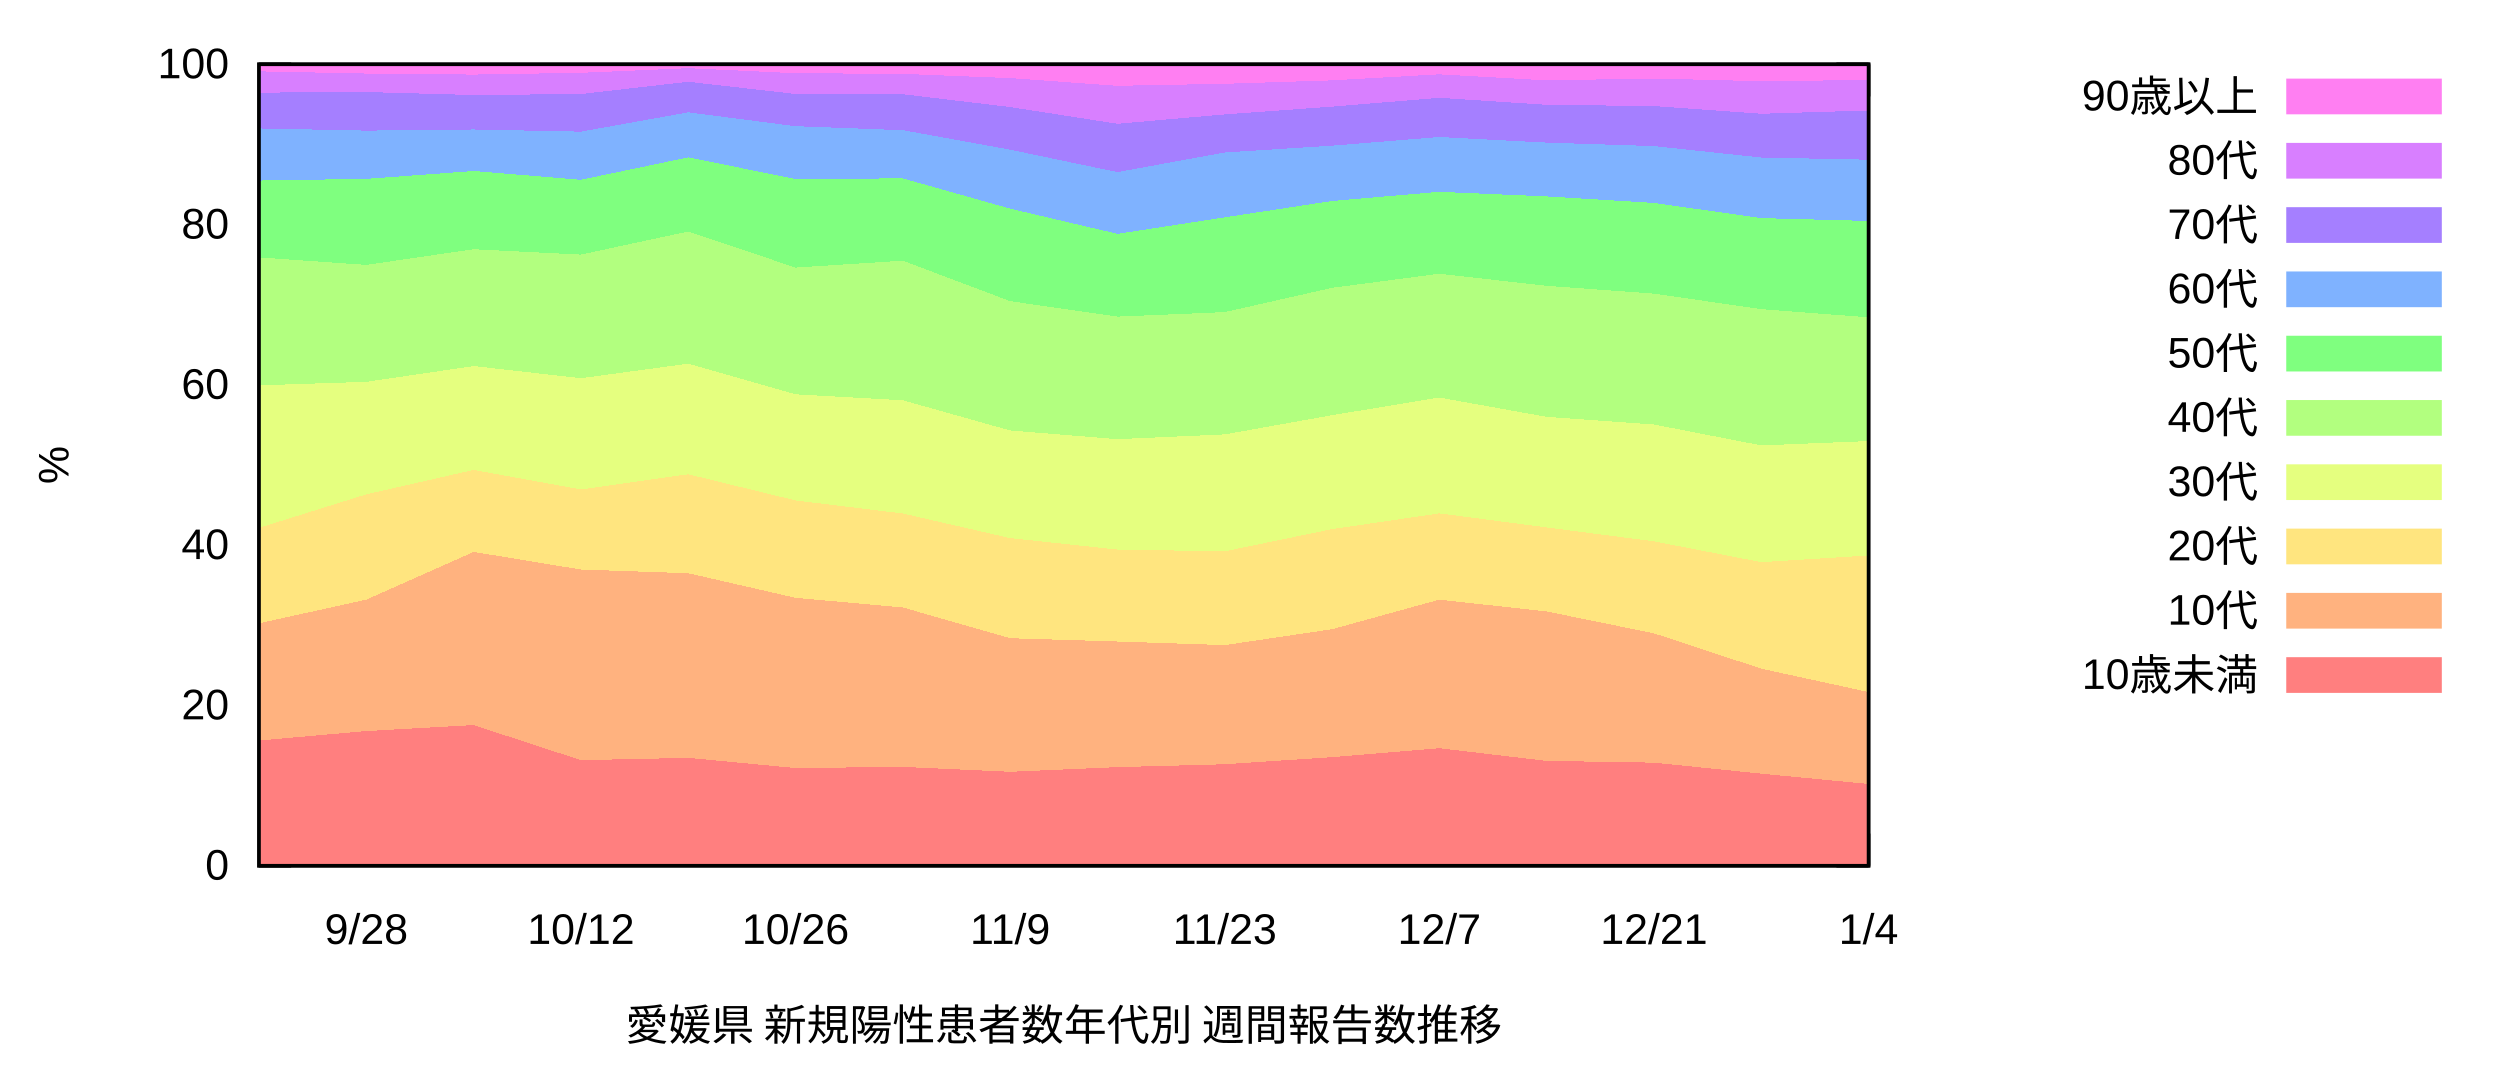
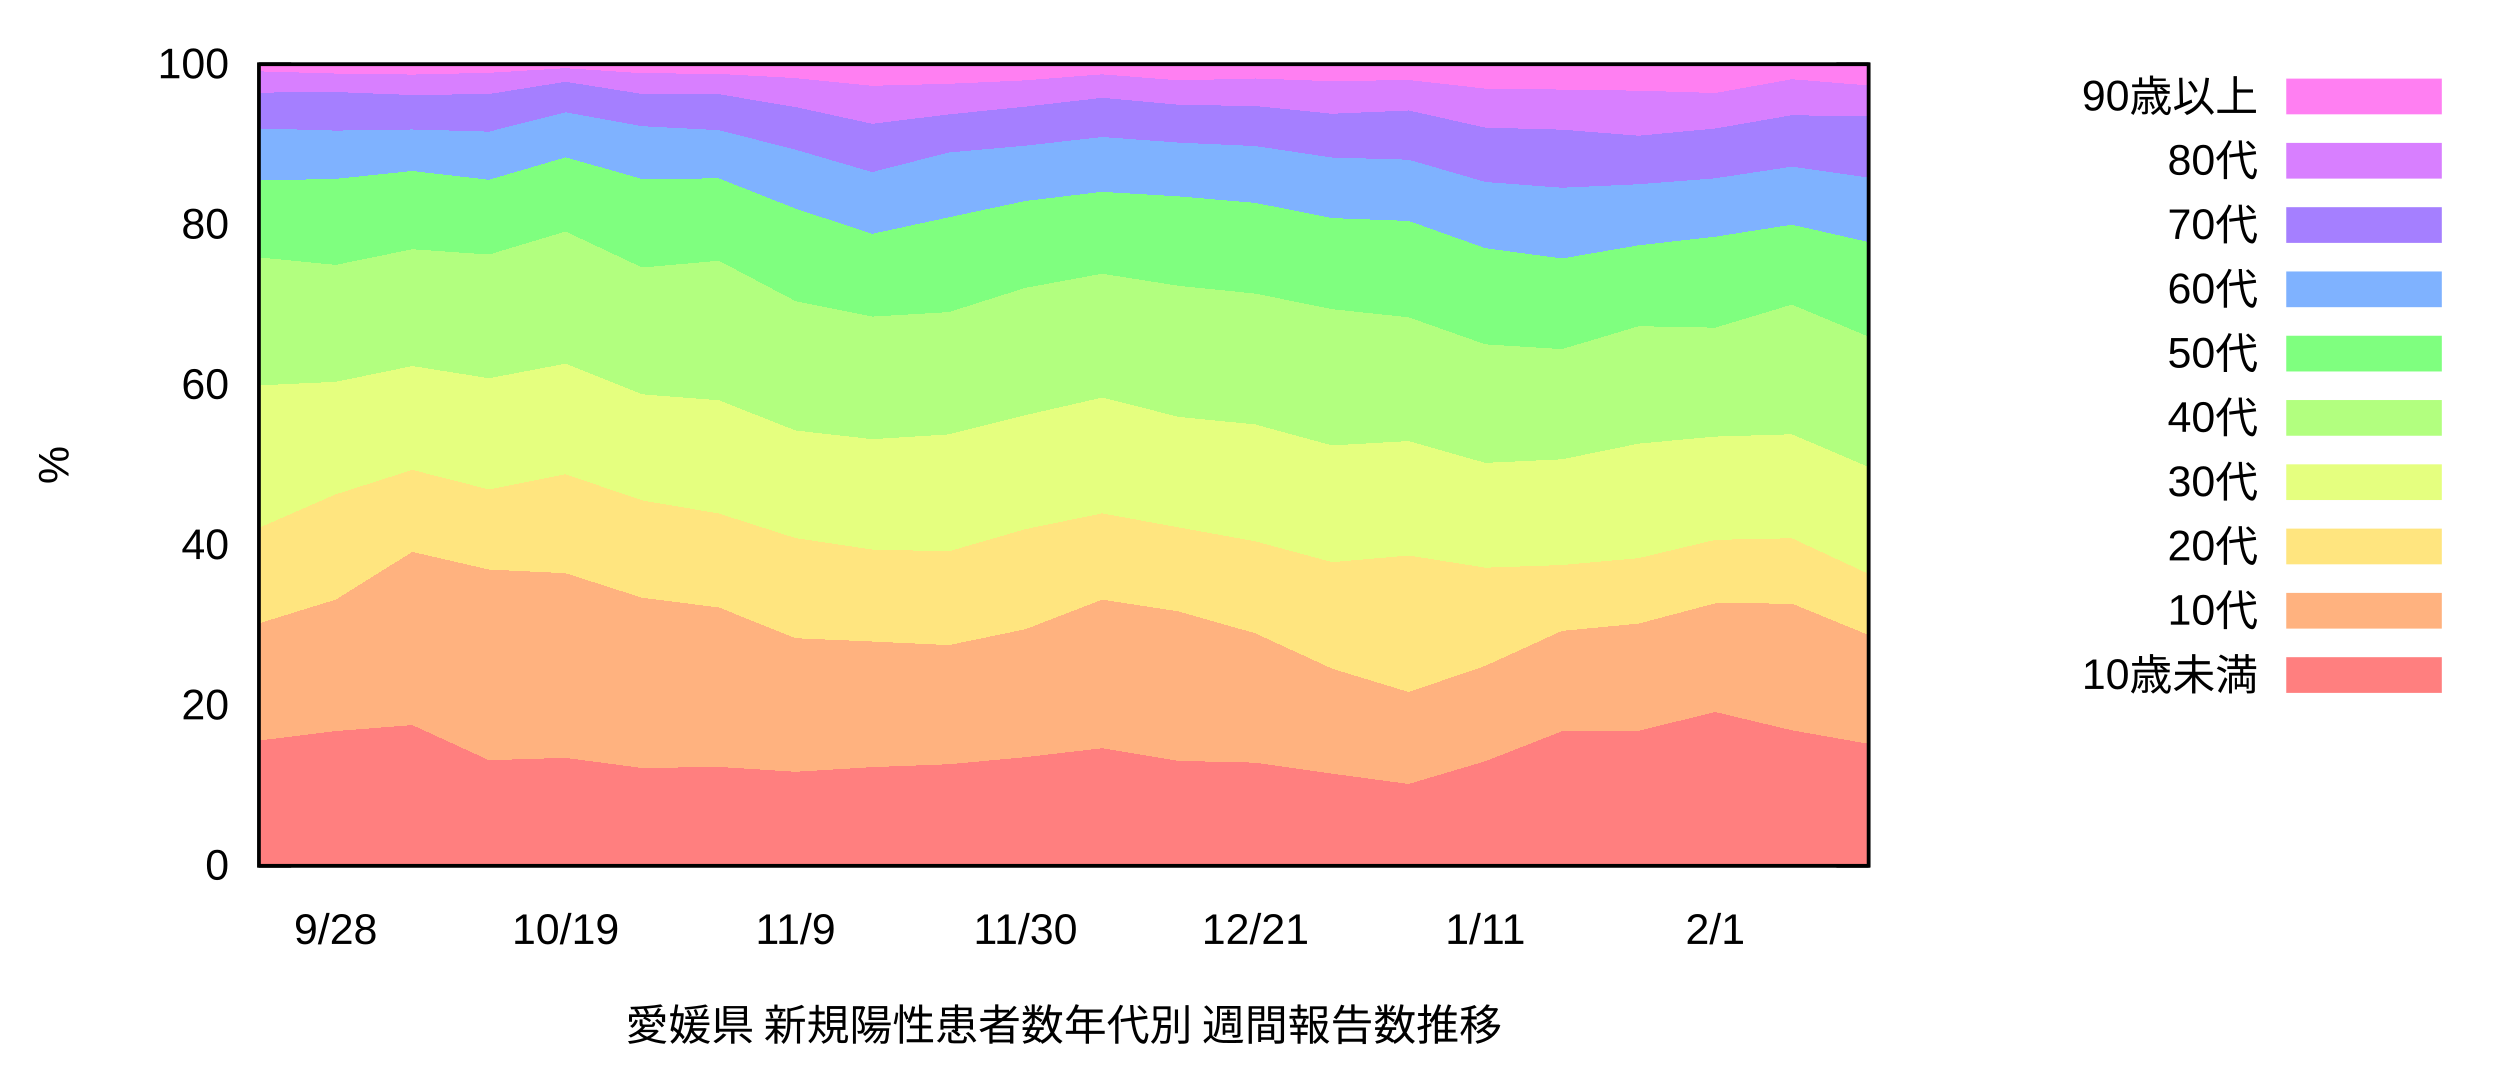
<svg xmlns="http://www.w3.org/2000/svg" xmlns:xlink="http://www.w3.org/1999/xlink" width="700" height="300" viewBox="0 0 700 300">
  <g id="gnuplot_canvas">
    <rect x="0" y="0" width="700" height="300" fill="none" />
    <defs>
      <circle id="gpDot" r="0.5" stroke-width="0.5" stroke="currentColor" />
      <path id="gpPt0" stroke-width="0.222" stroke="currentColor" d="M-1,0 h2 M0,-1 v2" />
      <path id="gpPt1" stroke-width="0.222" stroke="currentColor" d="M-1,-1 L1,1 M1,-1 L-1,1" />
      <path id="gpPt2" stroke-width="0.222" stroke="currentColor" d="M-1,0 L1,0 M0,-1 L0,1 M-1,-1 L1,1 M-1,1 L1,-1" />
      <rect id="gpPt3" stroke-width="0.222" stroke="currentColor" x="-1" y="-1" width="2" height="2" />
      <rect id="gpPt4" stroke-width="0.222" stroke="currentColor" fill="currentColor" x="-1" y="-1" width="2" height="2" />
      <circle id="gpPt5" stroke-width="0.222" stroke="currentColor" cx="0" cy="0" r="1" />
      <use xlink:href="#gpPt5" id="gpPt6" fill="currentColor" stroke="none" />
      <path id="gpPt7" stroke-width="0.222" stroke="currentColor" d="M0,-1.33 L-1.33,0.67 L1.33,0.67 z" />
      <use xlink:href="#gpPt7" id="gpPt8" fill="currentColor" stroke="none" />
      <use xlink:href="#gpPt7" id="gpPt9" stroke="currentColor" transform="rotate(180)" />
      <use xlink:href="#gpPt9" id="gpPt10" fill="currentColor" stroke="none" />
      <use xlink:href="#gpPt3" id="gpPt11" stroke="currentColor" transform="rotate(45)" />
      <use xlink:href="#gpPt11" id="gpPt12" fill="currentColor" stroke="none" />
      <path id="gpPt13" stroke-width="0.222" stroke="currentColor" d="M0,1.330 L1.265,0.411 L0.782,-1.067 L-0.782,-1.076 L-1.265,0.411 z" />
      <use xlink:href="#gpPt13" id="gpPt14" fill="currentColor" stroke="none" />
      <filter id="textbox" filterUnits="objectBoundingBox" x="0" y="0" height="1" width="1">
        <feFlood flood-color="white" flood-opacity="1" result="bgnd" />
        <feComposite in="SourceGraphic" in2="bgnd" operator="atop" />
      </filter>
      <filter id="greybox" filterUnits="objectBoundingBox" x="0" y="0" height="1" width="1">
        <feFlood flood-color="lightgrey" flood-opacity="1" result="grey" />
        <feComposite in="SourceGraphic" in2="grey" operator="atop" />
      </filter>
    </defs>
    <g fill="none" color="white" stroke="currentColor" stroke-width="1.00" stroke-linecap="butt" stroke-linejoin="miter">
</g>
    <g fill="none" color="black" stroke="currentColor" stroke-width="1.00" stroke-linecap="butt" stroke-linejoin="miter">
      <path stroke="black" d="M72.53,242.40 L81.53,242.40 M523.19,242.40 L514.19,242.40  " />
      <g transform="translate(64.14,246.30)" stroke="none" fill="black" font-family="Arial" font-size="12.00" text-anchor="end">
        <text>
          <tspan font-family="Arial"> 0</tspan>
        </text>
      </g>
    </g>
    <g fill="none" color="black" stroke="currentColor" stroke-width="1.00" stroke-linecap="butt" stroke-linejoin="miter">
      <path stroke="black" d="M72.53,197.52 L81.53,197.52 M523.19,197.52 L514.19,197.52  " />
      <g transform="translate(64.14,201.42)" stroke="none" fill="black" font-family="Arial" font-size="12.00" text-anchor="end">
        <text>
          <tspan font-family="Arial"> 20</tspan>
        </text>
      </g>
    </g>
    <g fill="none" color="black" stroke="currentColor" stroke-width="1.00" stroke-linecap="butt" stroke-linejoin="miter">
      <path stroke="black" d="M72.53,152.64 L81.53,152.64 M523.19,152.64 L514.19,152.64  " />
      <g transform="translate(64.14,156.54)" stroke="none" fill="black" font-family="Arial" font-size="12.00" text-anchor="end">
        <text>
          <tspan font-family="Arial"> 40</tspan>
        </text>
      </g>
    </g>
    <g fill="none" color="black" stroke="currentColor" stroke-width="1.00" stroke-linecap="butt" stroke-linejoin="miter">
      <path stroke="black" d="M72.53,107.77 L81.53,107.77 M523.19,107.77 L514.19,107.77  " />
      <g transform="translate(64.14,111.67)" stroke="none" fill="black" font-family="Arial" font-size="12.00" text-anchor="end">
        <text>
          <tspan font-family="Arial"> 60</tspan>
        </text>
      </g>
    </g>
    <g fill="none" color="black" stroke="currentColor" stroke-width="1.00" stroke-linecap="butt" stroke-linejoin="miter">
      <path stroke="black" d="M72.53,62.89 L81.53,62.89 M523.19,62.89 L514.19,62.89  " />
      <g transform="translate(64.14,66.79)" stroke="none" fill="black" font-family="Arial" font-size="12.00" text-anchor="end">
        <text>
          <tspan font-family="Arial"> 80</tspan>
        </text>
      </g>
    </g>
    <g fill="none" color="black" stroke="currentColor" stroke-width="1.00" stroke-linecap="butt" stroke-linejoin="miter">
      <path stroke="black" d="M72.53,18.01 L81.53,18.01 M523.19,18.01 L514.19,18.01  " />
      <g transform="translate(64.14,21.91)" stroke="none" fill="black" font-family="Arial" font-size="12.00" text-anchor="end">
        <text>
          <tspan font-family="Arial"> 100</tspan>
        </text>
      </g>
    </g>
    <g fill="none" color="black" stroke="currentColor" stroke-width="1.00" stroke-linecap="butt" stroke-linejoin="miter">
-       <path stroke="black" d="M102.57,242.40 L102.57,233.40 M102.57,18.01 L102.57,27.01  " />
-       <g transform="translate(102.57,264.30)" stroke="none" fill="black" font-family="Arial" font-size="12.00" text-anchor="middle">
+       <path stroke="black" d="M93.99,242.40 L93.99,233.40 M93.99,18.01 L93.99,27.01  " />
+       <g transform="translate(93.99,264.30)" stroke="none" fill="black" font-family="Arial" font-size="12.00" text-anchor="middle">
        <text>
          <tspan font-family="Arial">9/28</tspan>
        </text>
      </g>
    </g>
    <g fill="none" color="black" stroke="currentColor" stroke-width="1.00" stroke-linecap="butt" stroke-linejoin="miter">
-       <path stroke="black" d="M162.66,242.40 L162.66,233.40 M162.66,18.01 L162.66,27.01  " />
-       <g transform="translate(162.66,264.30)" stroke="none" fill="black" font-family="Arial" font-size="12.00" text-anchor="middle">
-         <text>
-           <tspan font-family="Arial">10/12</tspan>
+       <path stroke="black" d="M158.37,242.40 L158.37,233.40 M158.37,18.01 L158.37,27.01  " />
+       <g transform="translate(158.37,264.30)" stroke="none" fill="black" font-family="Arial" font-size="12.00" text-anchor="middle">
+         <text>
+           <tspan font-family="Arial">10/19</tspan>
        </text>
      </g>
    </g>
    <g fill="none" color="black" stroke="currentColor" stroke-width="1.00" stroke-linecap="butt" stroke-linejoin="miter">
      <path stroke="black" d="M222.75,242.40 L222.75,233.40 M222.75,18.01 L222.75,27.01  " />
      <g transform="translate(222.75,264.30)" stroke="none" fill="black" font-family="Arial" font-size="12.00" text-anchor="middle">
        <text>
-           <tspan font-family="Arial">10/26</tspan>
-         </text>
-       </g>
-     </g>
-     <g fill="none" color="black" stroke="currentColor" stroke-width="1.00" stroke-linecap="butt" stroke-linejoin="miter">
-       <path stroke="black" d="M282.84,242.40 L282.84,233.40 M282.84,18.01 L282.84,27.01  " />
-       <g transform="translate(282.84,264.30)" stroke="none" fill="black" font-family="Arial" font-size="12.00" text-anchor="middle">
-         <text>
          <tspan font-family="Arial">11/9</tspan>
        </text>
      </g>
    </g>
    <g fill="none" color="black" stroke="currentColor" stroke-width="1.00" stroke-linecap="butt" stroke-linejoin="miter">
-       <path stroke="black" d="M342.93,242.40 L342.93,233.40 M342.93,18.01 L342.93,27.01  " />
-       <g transform="translate(342.93,264.30)" stroke="none" fill="black" font-family="Arial" font-size="12.00" text-anchor="middle">
-         <text>
-           <tspan font-family="Arial">11/23</tspan>
-         </text>
-       </g>
-     </g>
-     <g fill="none" color="black" stroke="currentColor" stroke-width="1.00" stroke-linecap="butt" stroke-linejoin="miter">
-       <path stroke="black" d="M403.01,242.40 L403.01,233.40 M403.01,18.01 L403.01,27.01  " />
-       <g transform="translate(403.01,264.30)" stroke="none" fill="black" font-family="Arial" font-size="12.00" text-anchor="middle">
-         <text>
-           <tspan font-family="Arial">12/7</tspan>
-         </text>
-       </g>
-     </g>
-     <g fill="none" color="black" stroke="currentColor" stroke-width="1.00" stroke-linecap="butt" stroke-linejoin="miter">
-       <path stroke="black" d="M463.10,242.40 L463.10,233.40 M463.10,18.01 L463.10,27.01  " />
-       <g transform="translate(463.10,264.30)" stroke="none" fill="black" font-family="Arial" font-size="12.00" text-anchor="middle">
+       <path stroke="black" d="M287.13,242.40 L287.13,233.40 M287.13,18.01 L287.13,27.01  " />
+       <g transform="translate(287.13,264.30)" stroke="none" fill="black" font-family="Arial" font-size="12.00" text-anchor="middle">
+         <text>
+           <tspan font-family="Arial">11/30</tspan>
+         </text>
+       </g>
+     </g>
+     <g fill="none" color="black" stroke="currentColor" stroke-width="1.00" stroke-linecap="butt" stroke-linejoin="miter">
+       <path stroke="black" d="M351.51,242.40 L351.51,233.40 M351.51,18.01 L351.51,27.01  " />
+       <g transform="translate(351.51,264.30)" stroke="none" fill="black" font-family="Arial" font-size="12.00" text-anchor="middle">
        <text>
          <tspan font-family="Arial">12/21</tspan>
        </text>
      </g>
    </g>
    <g fill="none" color="black" stroke="currentColor" stroke-width="1.00" stroke-linecap="butt" stroke-linejoin="miter">
-       <path stroke="black" d="M523.19,242.40 L523.19,233.40 M523.19,18.01 L523.19,27.01  " />
-       <g transform="translate(523.19,264.30)" stroke="none" fill="black" font-family="Arial" font-size="12.00" text-anchor="middle">
-         <text>
-           <tspan font-family="Arial">1/4</tspan>
+       <path stroke="black" d="M415.89,242.40 L415.89,233.40 M415.89,18.01 L415.89,27.01  " />
+       <g transform="translate(415.89,264.30)" stroke="none" fill="black" font-family="Arial" font-size="12.00" text-anchor="middle">
+         <text>
+           <tspan font-family="Arial">1/11</tspan>
+         </text>
+       </g>
+     </g>
+     <g fill="none" color="black" stroke="currentColor" stroke-width="1.00" stroke-linecap="butt" stroke-linejoin="miter">
+       <path stroke="black" d="M480.27,242.40 L480.27,233.40 M480.27,18.01 L480.27,27.01  " />
+       <g transform="translate(480.27,264.30)" stroke="none" fill="black" font-family="Arial" font-size="12.00" text-anchor="middle">
+         <text>
+           <tspan font-family="Arial">2/1</tspan>
        </text>
      </g>
    </g>
    <g fill="none" color="black" stroke="currentColor" stroke-width="1.00" stroke-linecap="butt" stroke-linejoin="miter">
</g>
    <g fill="none" color="black" stroke="currentColor" stroke-width="1.00" stroke-linecap="butt" stroke-linejoin="miter">
      <path stroke="black" d="M72.53,18.01 L72.53,242.40 L523.19,242.40 L523.19,18.01 L72.53,18.01 Z  " />
    </g>
    <g fill="none" color="black" stroke="currentColor" stroke-width="1.00" stroke-linecap="butt" stroke-linejoin="miter">
      <g transform="translate(19.18,130.21) rotate(270)" stroke="none" fill="black" font-family="Arial" font-size="12.00" text-anchor="middle">
        <text>
          <tspan font-family="Arial">%</tspan>
        </text>
      </g>
    </g>
    <g fill="none" color="black" stroke="currentColor" stroke-width="1.00" stroke-linecap="butt" stroke-linejoin="miter">
      <g transform="translate(297.86,291.30)" stroke="none" fill="black" font-family="Arial" font-size="12.00" text-anchor="middle">
        <text>
          <tspan font-family="Arial">愛媛県 新規陽性患者数年代別 週間報告数推移</tspan>
        </text>
      </g>
    </g>
    <g fill="none" color="black" stroke="currentColor" stroke-width="1.00" stroke-linecap="butt" stroke-linejoin="miter">
</g>
    <g id="gnuplot_plot_1">
      <g fill="none" color="black" stroke="currentColor" stroke-width="1.00" stroke-linecap="butt" stroke-linejoin="miter">
        <g transform="translate(632.26,30.91)" stroke="none" fill="black" font-family="Arial" font-size="12.00" text-anchor="end">
          <text>
            <tspan font-family="Arial">90歳以上</tspan>
          </text>
        </g>
      </g>
      <g fill="none" color="black" stroke="currentColor" stroke-width="1.00" stroke-linecap="butt" stroke-linejoin="miter">
        <g stroke="none" shape-rendering="crispEdges">
          <polygon fill="rgb(255, 127, 242)" points="640.65,31.51 683.21,31.51 683.21,22.51 640.65,22.51 " />
        </g>
        <path stroke="rgb(255, 127, 242)" d="M640.65,31.51 L683.21,31.51 L683.21,22.51 L640.65,22.51 L640.65,31.51 Z  " />
      </g>
      <g fill="none" color="black" stroke="currentColor" stroke-width="1.00" stroke-linecap="butt" stroke-linejoin="miter">
        <g stroke="none" shape-rendering="crispEdges">
-           <polygon fill="rgb(255, 127, 242)" points="72.53,18.01 102.57,18.01 132.62,18.01 162.66,18.01 192.71,18.01 222.75,18.01 252.79,18.01 282.84,18.01 312.88,18.01 342.93,18.01 372.97,18.01 403.01,18.01 433.06,18.01 463.10,18.01 493.15,18.01 523.19,18.01 523.19,242.40 72.53,242.40 " />
+           <polygon fill="rgb(255, 127, 242)" points="72.53,18.01 93.99,18.01 115.45,18.01 136.91,18.01 158.37,18.01 179.83,18.01 201.29,18.01 222.75,18.01 244.21,18.01 265.67,18.01 287.13,18.01 308.59,18.01 330.05,18.01 351.51,18.01 372.97,18.01 394.43,18.01 415.89,18.01 437.35,18.01 458.81,18.01 480.27,18.01 501.73,18.01 523.19,18.01 523.19,242.40 72.53,242.40 " />
        </g>
      </g>
    </g>
    <g id="gnuplot_plot_2">
      <g fill="none" color="black" stroke="currentColor" stroke-width="1.00" stroke-linecap="butt" stroke-linejoin="miter">
        <g transform="translate(632.26,48.91)" stroke="none" fill="black" font-family="Arial" font-size="12.00" text-anchor="end">
          <text>
            <tspan font-family="Arial">80代</tspan>
          </text>
        </g>
      </g>
      <g fill="none" color="black" stroke="currentColor" stroke-width="1.00" stroke-linecap="butt" stroke-linejoin="miter">
        <g stroke="none" shape-rendering="crispEdges">
          <polygon fill="rgb(216, 127, 255)" points="640.65,49.51 683.21,49.51 683.21,40.51 640.65,40.51 " />
        </g>
        <path stroke="rgb(216, 127, 255)" d="M640.65,49.51 L683.21,49.51 L683.21,40.51 L640.65,40.51 L640.65,49.51 Z  " />
      </g>
      <g fill="none" color="black" stroke="currentColor" stroke-width="1.00" stroke-linecap="butt" stroke-linejoin="miter">
        <g stroke="none" shape-rendering="crispEdges">
-           <polygon fill="rgb(216, 127, 255)" points="72.53,19.98 102.57,20.59 132.62,20.88 162.66,20.39 192.71,19.09 222.75,20.50 252.79,20.68 282.84,21.87 312.88,24.02 342.93,23.46 372.97,22.50 403.01,20.81 433.06,22.50 463.10,21.98 493.15,22.74 523.19,22.39 523.19,242.40 72.53,242.40 " />
+           <polygon fill="rgb(216, 127, 255)" points="72.53,19.98 93.99,20.59 115.45,20.88 136.91,20.39 158.37,19.09 179.83,20.50 201.29,20.68 222.75,21.87 244.21,24.02 265.67,23.46 287.13,22.50 308.59,20.81 330.05,22.50 351.51,21.98 372.97,22.74 394.43,22.39 415.89,24.81 437.35,25.08 458.81,25.39 480.27,26.04 501.73,22.18 523.19,23.93 523.19,242.40 72.53,242.40 " />
        </g>
      </g>
    </g>
    <g id="gnuplot_plot_3">
      <g fill="none" color="black" stroke="currentColor" stroke-width="1.00" stroke-linecap="butt" stroke-linejoin="miter">
        <g transform="translate(632.26,66.91)" stroke="none" fill="black" font-family="Arial" font-size="12.00" text-anchor="end">
          <text>
            <tspan font-family="Arial">70代</tspan>
          </text>
        </g>
      </g>
      <g fill="none" color="black" stroke="currentColor" stroke-width="1.00" stroke-linecap="butt" stroke-linejoin="miter">
        <g stroke="none" shape-rendering="crispEdges">
          <polygon fill="rgb(165, 127, 255)" points="640.65,67.51 683.21,67.51 683.21,58.51 640.65,58.51 " />
        </g>
        <path stroke="rgb(165, 127, 255)" d="M640.65,67.51 L683.21,67.51 L683.21,58.51 L640.65,58.51 L640.65,67.51 Z  " />
      </g>
      <g fill="none" color="black" stroke="currentColor" stroke-width="1.00" stroke-linecap="butt" stroke-linejoin="miter">
        <g stroke="none" shape-rendering="crispEdges">
-           <polygon fill="rgb(165, 127, 255)" points="72.53,25.93 102.57,25.77 132.62,26.60 162.66,26.33 192.71,22.90 222.75,26.31 252.79,26.38 282.84,29.97 312.88,34.66 342.93,32.03 372.97,29.86 403.01,27.39 433.06,29.34 463.10,29.70 493.15,31.85 523.19,30.93 523.19,242.40 72.53,242.40 " />
+           <polygon fill="rgb(165, 127, 255)" points="72.53,25.93 93.99,25.77 115.45,26.60 136.91,26.33 158.37,22.90 179.83,26.31 201.29,26.38 222.75,29.97 244.21,34.66 265.67,32.03 287.13,29.86 308.59,27.39 330.05,29.34 351.51,29.70 372.97,31.85 394.43,30.93 415.89,35.74 437.35,36.30 458.81,38.00 480.27,35.98 501.73,32.26 523.19,32.62 523.19,242.40 72.53,242.40 " />
        </g>
      </g>
    </g>
    <g id="gnuplot_plot_4">
      <g fill="none" color="black" stroke="currentColor" stroke-width="1.00" stroke-linecap="butt" stroke-linejoin="miter">
        <g transform="translate(632.26,84.91)" stroke="none" fill="black" font-family="Arial" font-size="12.00" text-anchor="end">
          <text>
            <tspan font-family="Arial">60代</tspan>
          </text>
        </g>
      </g>
      <g fill="none" color="black" stroke="currentColor" stroke-width="1.00" stroke-linecap="butt" stroke-linejoin="miter">
        <g stroke="none" shape-rendering="crispEdges">
          <polygon fill="rgb(127, 178, 255)" points="640.65,85.51 683.21,85.51 683.21,76.51 640.65,76.51 " />
        </g>
        <path stroke="rgb(127, 178, 255)" d="M640.65,85.51 L683.21,85.51 L683.21,76.51 L640.65,76.51 L640.65,85.51 Z  " />
      </g>
      <g fill="none" color="black" stroke="currentColor" stroke-width="1.00" stroke-linecap="butt" stroke-linejoin="miter">
        <g stroke="none" shape-rendering="crispEdges">
-           <polygon fill="rgb(127, 178, 255)" points="72.53,35.96 102.57,36.57 132.62,36.25 162.66,36.86 192.71,31.45 222.75,35.33 252.79,36.45 282.84,41.91 312.88,48.19 342.93,42.69 372.97,40.79 403.01,38.36 433.06,39.93 463.10,40.90 493.15,44.11 523.19,44.71 523.19,242.40 72.53,242.40 " />
+           <polygon fill="rgb(127, 178, 255)" points="72.53,35.96 93.99,36.57 115.45,36.25 136.91,36.86 158.37,31.45 179.83,35.33 201.29,36.45 222.75,41.91 244.21,48.19 265.67,42.69 287.13,40.79 308.59,38.36 330.05,39.93 351.51,40.90 372.97,44.11 394.43,44.71 415.89,50.95 437.35,52.57 458.81,51.58 480.27,49.92 501.73,46.66 523.19,49.74 523.19,242.40 72.53,242.40 " />
        </g>
      </g>
    </g>
    <g id="gnuplot_plot_5">
      <g fill="none" color="black" stroke="currentColor" stroke-width="1.00" stroke-linecap="butt" stroke-linejoin="miter">
        <g transform="translate(632.26,102.91)" stroke="none" fill="black" font-family="Arial" font-size="12.00" text-anchor="end">
          <text>
            <tspan font-family="Arial">50代</tspan>
          </text>
        </g>
      </g>
      <g fill="none" color="black" stroke="currentColor" stroke-width="1.00" stroke-linecap="butt" stroke-linejoin="miter">
        <g stroke="none" shape-rendering="crispEdges">
          <polygon fill="rgb(127, 255, 127)" points="640.65,103.51 683.21,103.51 683.21,94.51 640.65,94.51 " />
        </g>
        <path stroke="rgb(127, 255, 127)" d="M640.65,103.51 L683.21,103.51 L683.21,94.51 L640.65,94.51 L640.65,103.51 Z  " />
      </g>
      <g fill="none" color="black" stroke="currentColor" stroke-width="1.00" stroke-linecap="butt" stroke-linejoin="miter">
        <g stroke="none" shape-rendering="crispEdges">
-           <polygon fill="rgb(127, 255, 127)" points="72.53,50.55 102.57,50.08 132.62,47.88 162.66,50.34 192.71,44.06 222.75,50.12 252.79,49.94 282.84,58.42 312.88,65.47 342.93,60.85 372.97,56.27 403.01,53.71 433.06,54.99 463.10,56.81 493.15,61.07 523.19,61.86 523.19,242.40 72.53,242.40 " />
+           <polygon fill="rgb(127, 255, 127)" points="72.53,50.55 93.99,50.08 115.45,47.88 136.91,50.34 158.37,44.06 179.83,50.12 201.29,49.94 222.75,58.42 244.21,65.47 265.67,60.85 287.13,56.27 308.59,53.71 330.05,54.99 351.51,56.81 372.97,61.07 394.43,61.86 415.89,69.49 437.35,72.38 458.81,68.68 480.27,66.28 501.73,62.91 523.19,67.78 523.19,242.40 72.53,242.40 " />
        </g>
      </g>
    </g>
    <g id="gnuplot_plot_6">
      <g fill="none" color="black" stroke="currentColor" stroke-width="1.00" stroke-linecap="butt" stroke-linejoin="miter">
        <g transform="translate(632.26,120.91)" stroke="none" fill="black" font-family="Arial" font-size="12.00" text-anchor="end">
          <text>
            <tspan font-family="Arial">40代</tspan>
          </text>
        </g>
      </g>
      <g fill="none" color="black" stroke="currentColor" stroke-width="1.00" stroke-linecap="butt" stroke-linejoin="miter">
        <g stroke="none" shape-rendering="crispEdges">
          <polygon fill="rgb(178, 255, 127)" points="640.65,121.51 683.21,121.51 683.21,112.51 640.65,112.51 " />
        </g>
        <path stroke="rgb(178, 255, 127)" d="M640.65,121.51 L683.21,121.51 L683.21,112.51 L640.65,112.51 L640.65,121.51 Z  " />
      </g>
      <g fill="none" color="black" stroke="currentColor" stroke-width="1.00" stroke-linecap="butt" stroke-linejoin="miter">
        <g stroke="none" shape-rendering="crispEdges">
-           <polygon fill="rgb(178, 255, 127)" points="72.53,72.07 102.57,74.17 132.62,69.78 162.66,71.28 192.71,64.82 222.75,74.92 252.79,72.99 282.84,84.32 312.88,88.65 342.93,87.39 372.97,80.59 403.01,76.64 433.06,80.03 463.10,82.21 493.15,86.56 523.19,88.85 523.19,242.40 72.53,242.40 " />
+           <polygon fill="rgb(178, 255, 127)" points="72.53,72.07 93.99,74.17 115.45,69.78 136.91,71.28 158.37,64.82 179.83,74.92 201.29,72.99 222.75,84.32 244.21,88.65 265.67,87.39 287.13,80.59 308.59,76.64 330.05,80.03 351.51,82.21 372.97,86.56 394.43,88.85 415.89,96.41 437.35,97.76 458.81,91.34 480.27,91.74 501.73,85.28 523.19,94.26 523.19,242.40 72.53,242.40 " />
        </g>
      </g>
    </g>
    <g id="gnuplot_plot_7">
      <g fill="none" color="black" stroke="currentColor" stroke-width="1.00" stroke-linecap="butt" stroke-linejoin="miter">
        <g transform="translate(632.26,138.91)" stroke="none" fill="black" font-family="Arial" font-size="12.00" text-anchor="end">
          <text>
            <tspan font-family="Arial">30代</tspan>
          </text>
        </g>
      </g>
      <g fill="none" color="black" stroke="currentColor" stroke-width="1.00" stroke-linecap="butt" stroke-linejoin="miter">
        <g stroke="none" shape-rendering="crispEdges">
          <polygon fill="rgb(229, 255, 127)" points="640.65,139.51 683.21,139.51 683.21,130.51 640.65,130.51 " />
        </g>
        <path stroke="rgb(229, 255, 127)" d="M640.65,139.51 L683.21,139.51 L683.21,130.51 L640.65,130.51 L640.65,139.51 Z  " />
      </g>
      <g fill="none" color="black" stroke="currentColor" stroke-width="1.00" stroke-linecap="butt" stroke-linejoin="miter">
        <g stroke="none" shape-rendering="crispEdges">
-           <polygon fill="rgb(229, 255, 127)" points="72.53,107.90 102.57,106.91 132.62,102.49 162.66,105.90 192.71,101.82 222.75,110.41 252.79,112.07 282.84,120.53 312.88,122.96 342.93,121.63 372.97,116.25 403.01,111.31 433.06,116.72 463.10,118.85 493.15,124.71 523.19,123.50 523.19,242.40 72.53,242.40 " />
+           <polygon fill="rgb(229, 255, 127)" points="72.53,107.90 93.99,106.91 115.45,102.49 136.91,105.90 158.37,101.82 179.83,110.41 201.29,112.07 222.75,120.53 244.21,122.96 265.67,121.63 287.13,116.25 308.59,111.31 330.05,116.72 351.51,118.85 372.97,124.71 394.43,123.50 415.89,129.60 437.35,128.61 458.81,124.21 480.27,122.24 501.73,121.59 523.19,130.77 523.19,242.40 72.53,242.40 " />
        </g>
      </g>
    </g>
    <g id="gnuplot_plot_8">
      <g fill="none" color="black" stroke="currentColor" stroke-width="1.00" stroke-linecap="butt" stroke-linejoin="miter">
        <g transform="translate(632.26,156.91)" stroke="none" fill="black" font-family="Arial" font-size="12.00" text-anchor="end">
          <text>
            <tspan font-family="Arial">20代</tspan>
          </text>
        </g>
      </g>
      <g fill="none" color="black" stroke="currentColor" stroke-width="1.00" stroke-linecap="butt" stroke-linejoin="miter">
        <g stroke="none" shape-rendering="crispEdges">
          <polygon fill="rgb(255, 229, 127)" points="640.65,157.51 683.21,157.51 683.21,148.51 640.65,148.51 " />
        </g>
        <path stroke="rgb(255, 229, 127)" d="M640.65,157.51 L683.21,157.51 L683.21,148.51 L640.65,148.51 L640.65,157.51 Z  " />
      </g>
      <g fill="none" color="black" stroke="currentColor" stroke-width="1.00" stroke-linecap="butt" stroke-linejoin="miter">
        <g stroke="none" shape-rendering="crispEdges">
-           <polygon fill="rgb(255, 229, 127)" points="72.53,147.80 102.57,138.42 132.62,131.57 162.66,137.05 192.71,132.79 222.75,140.12 252.79,143.78 282.84,150.67 312.88,153.88 342.93,154.37 372.97,148.16 403.01,143.74 433.06,147.68 463.10,151.57 493.15,157.40 523.19,155.54 523.19,242.40 72.53,242.40 " />
+           <polygon fill="rgb(255, 229, 127)" points="72.53,147.80 93.99,138.42 115.45,131.57 136.91,137.05 158.37,132.79 179.83,140.12 201.29,143.78 222.75,150.67 244.21,153.88 265.67,154.37 287.13,148.16 308.59,143.74 330.05,147.68 351.51,151.57 372.97,157.40 394.43,155.54 415.89,158.95 437.35,158.21 458.81,156.28 480.27,151.16 501.73,150.71 523.19,160.68 523.19,242.40 72.53,242.40 " />
        </g>
      </g>
    </g>
    <g id="gnuplot_plot_9">
      <g fill="none" color="black" stroke="currentColor" stroke-width="1.00" stroke-linecap="butt" stroke-linejoin="miter">
        <g transform="translate(632.26,174.91)" stroke="none" fill="black" font-family="Arial" font-size="12.00" text-anchor="end">
          <text>
            <tspan font-family="Arial">10代</tspan>
          </text>
        </g>
      </g>
      <g fill="none" color="black" stroke="currentColor" stroke-width="1.00" stroke-linecap="butt" stroke-linejoin="miter">
        <g stroke="none" shape-rendering="crispEdges">
          <polygon fill="rgb(255, 178, 127)" points="640.65,175.51 683.21,175.51 683.21,166.51 640.65,166.51 " />
        </g>
        <path stroke="rgb(255, 178, 127)" d="M640.65,175.51 L683.21,175.51 L683.21,166.51 L640.65,166.51 L640.65,175.51 Z  " />
      </g>
      <g fill="none" color="black" stroke="currentColor" stroke-width="1.00" stroke-linecap="butt" stroke-linejoin="miter">
        <g stroke="none" shape-rendering="crispEdges">
-           <polygon fill="rgb(255, 178, 127)" points="72.53,174.52 102.57,167.90 132.62,154.53 162.66,159.47 192.71,160.50 222.75,167.39 252.79,170.08 282.84,178.70 312.88,179.62 342.93,180.63 372.97,176.18 403.01,167.90 433.06,171.20 463.10,177.33 493.15,187.22 523.19,193.77 523.19,242.40 72.53,242.40 " />
+           <polygon fill="rgb(255, 178, 127)" points="72.53,174.52 93.99,167.90 115.45,154.53 136.91,159.47 158.37,160.50 179.83,167.39 201.29,170.08 222.75,178.70 244.21,179.62 265.67,180.63 287.13,176.18 308.59,167.90 330.05,171.20 351.51,177.33 372.97,187.22 394.43,193.77 415.89,186.44 437.35,176.65 458.81,174.61 480.27,168.93 501.73,169.00 523.19,177.80 523.19,242.40 72.53,242.40 " />
        </g>
      </g>
    </g>
    <g id="gnuplot_plot_10">
      <g fill="none" color="black" stroke="currentColor" stroke-width="1.00" stroke-linecap="butt" stroke-linejoin="miter">
        <g transform="translate(632.26,192.91)" stroke="none" fill="black" font-family="Arial" font-size="12.00" text-anchor="end">
          <text>
            <tspan font-family="Arial">10歳未満</tspan>
          </text>
        </g>
      </g>
      <g fill="none" color="black" stroke="currentColor" stroke-width="1.00" stroke-linecap="butt" stroke-linejoin="miter">
        <g stroke="none" shape-rendering="crispEdges">
          <polygon fill="rgb(255, 127, 127)" points="640.65,193.51 683.21,193.51 683.21,184.51 640.65,184.51 " />
        </g>
        <path stroke="rgb(255, 127, 127)" d="M640.65,193.51 L683.21,193.51 L683.21,184.51 L640.65,184.51 L640.65,193.51 Z  " />
      </g>
      <g fill="none" color="black" stroke="currentColor" stroke-width="1.00" stroke-linecap="butt" stroke-linejoin="miter">
        <g stroke="none" shape-rendering="crispEdges">
-           <polygon fill="rgb(255, 127, 127)" points="72.53,207.35 102.57,204.70 132.62,203.02 162.66,212.85 192.71,212.20 222.75,215.05 252.79,214.73 282.84,216.10 312.88,214.80 342.93,213.99 372.97,212.00 403.01,209.50 433.06,213.05 463.10,213.54 493.15,216.62 523.19,219.51 523.19,242.40 72.53,242.40 " />
+           <polygon fill="rgb(255, 127, 127)" points="72.53,207.35 93.99,204.70 115.45,203.02 136.91,212.85 158.37,212.20 179.83,215.05 201.29,214.73 222.75,216.10 244.21,214.80 265.67,213.99 287.13,212.00 308.59,209.50 330.05,213.05 351.51,213.54 372.97,216.62 394.43,219.51 415.89,213.14 437.35,204.75 458.81,204.61 480.27,199.36 501.73,204.48 523.19,208.27 523.19,242.40 72.53,242.40 " />
        </g>
      </g>
    </g>
    <g fill="none" color="white" stroke="rgb(255, 127, 127)" stroke-width="2.00" stroke-linecap="butt" stroke-linejoin="miter">
</g>
    <g fill="none" color="black" stroke="currentColor" stroke-width="2.00" stroke-linecap="butt" stroke-linejoin="miter">
</g>
    <g fill="none" color="black" stroke="black" stroke-width="1.00" stroke-linecap="butt" stroke-linejoin="miter">
</g>
    <g fill="none" color="black" stroke="currentColor" stroke-width="1.00" stroke-linecap="butt" stroke-linejoin="miter">
      <path stroke="black" d="M72.53,18.01 L72.53,242.40 L523.19,242.40 L523.19,18.01 L72.53,18.01 Z  " />
    </g>
    <g fill="none" color="black" stroke="currentColor" stroke-width="1.00" stroke-linecap="butt" stroke-linejoin="miter">
</g>
  </g>
</svg>
